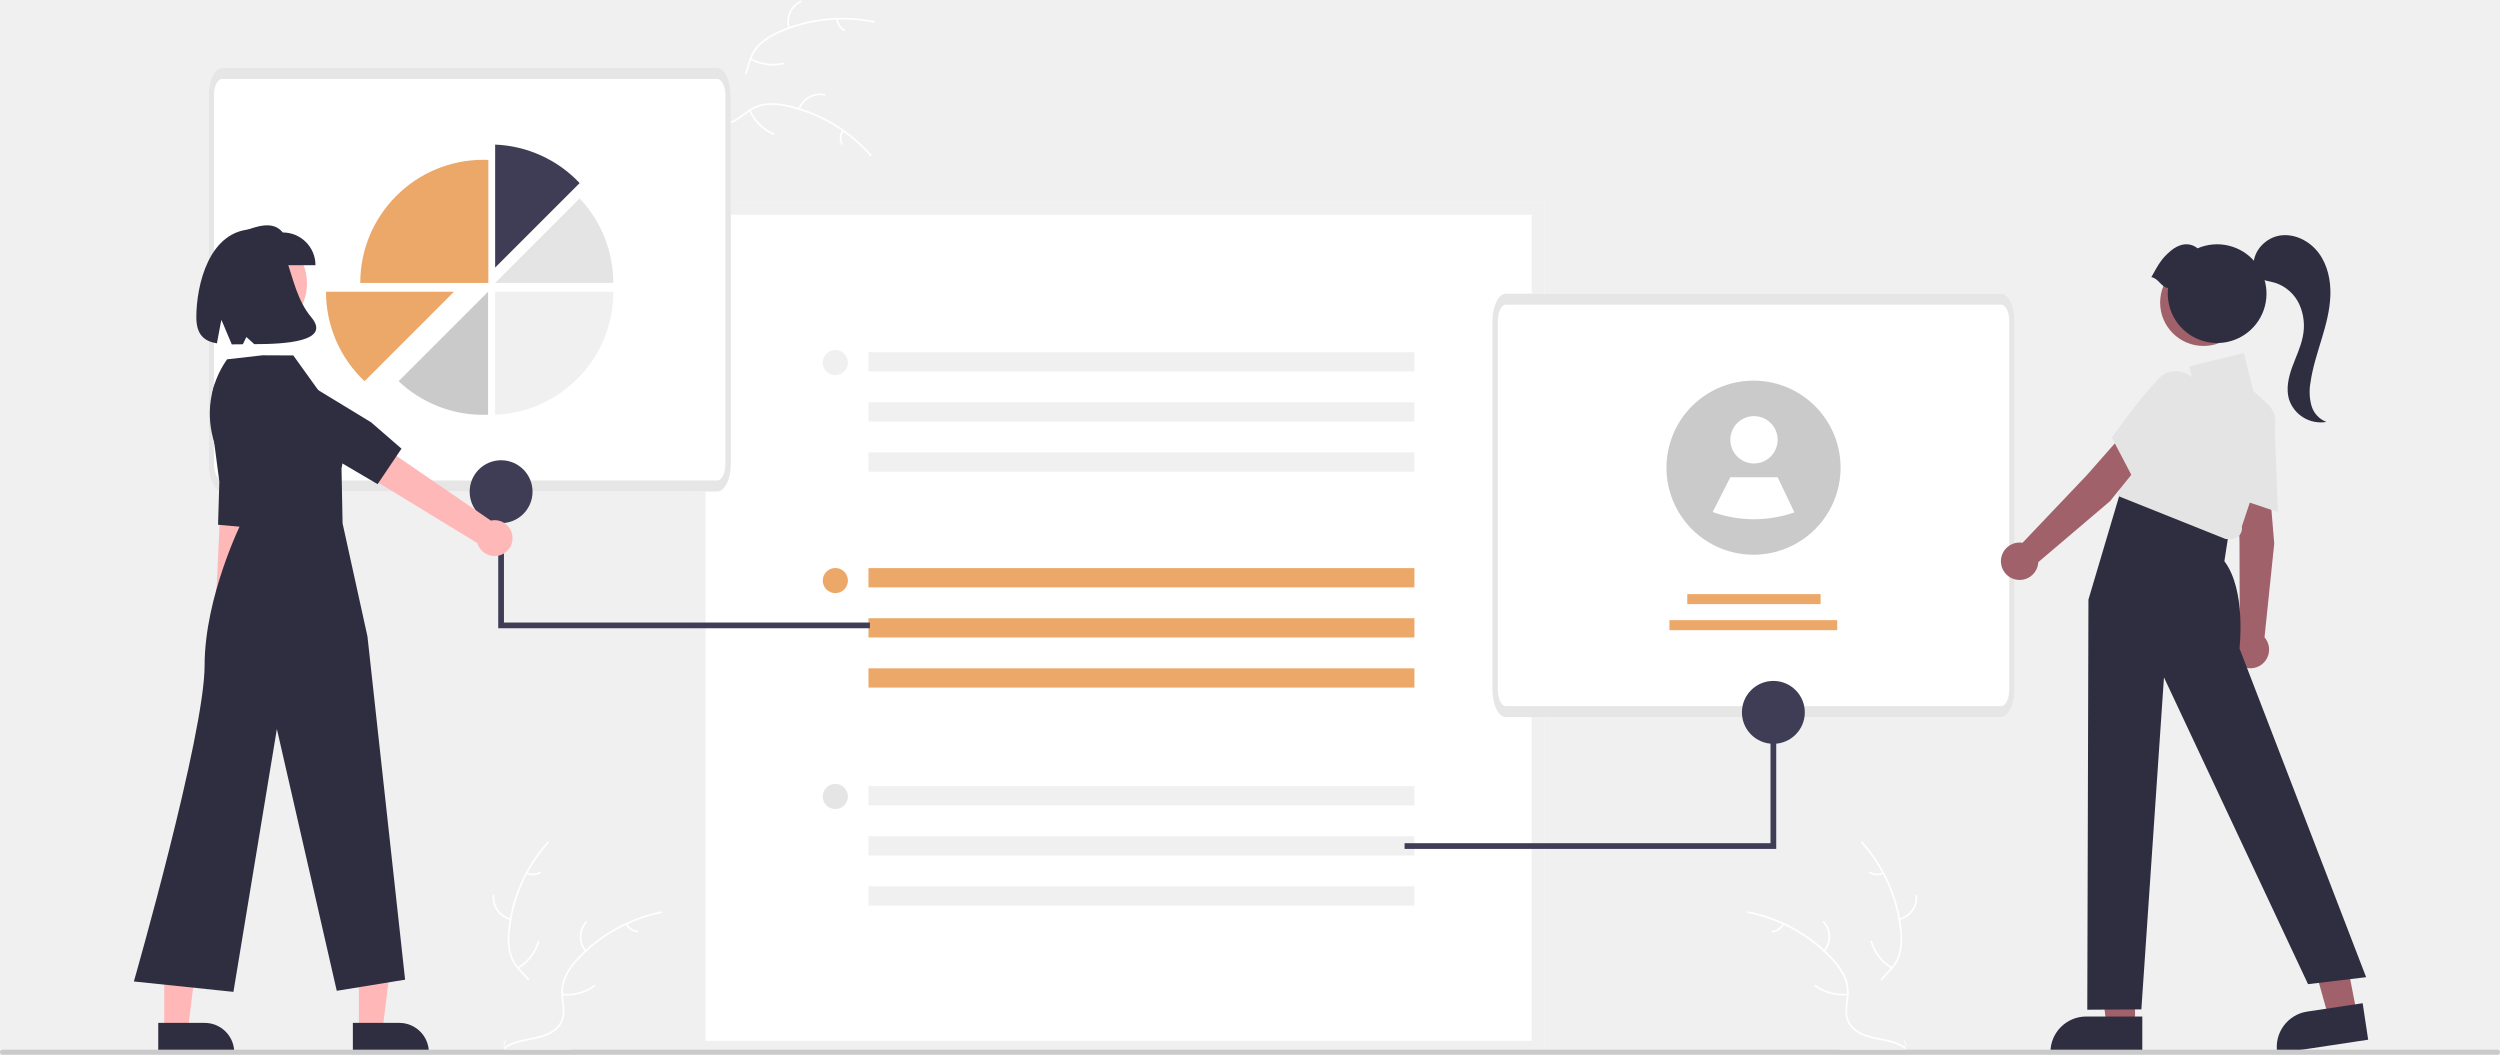
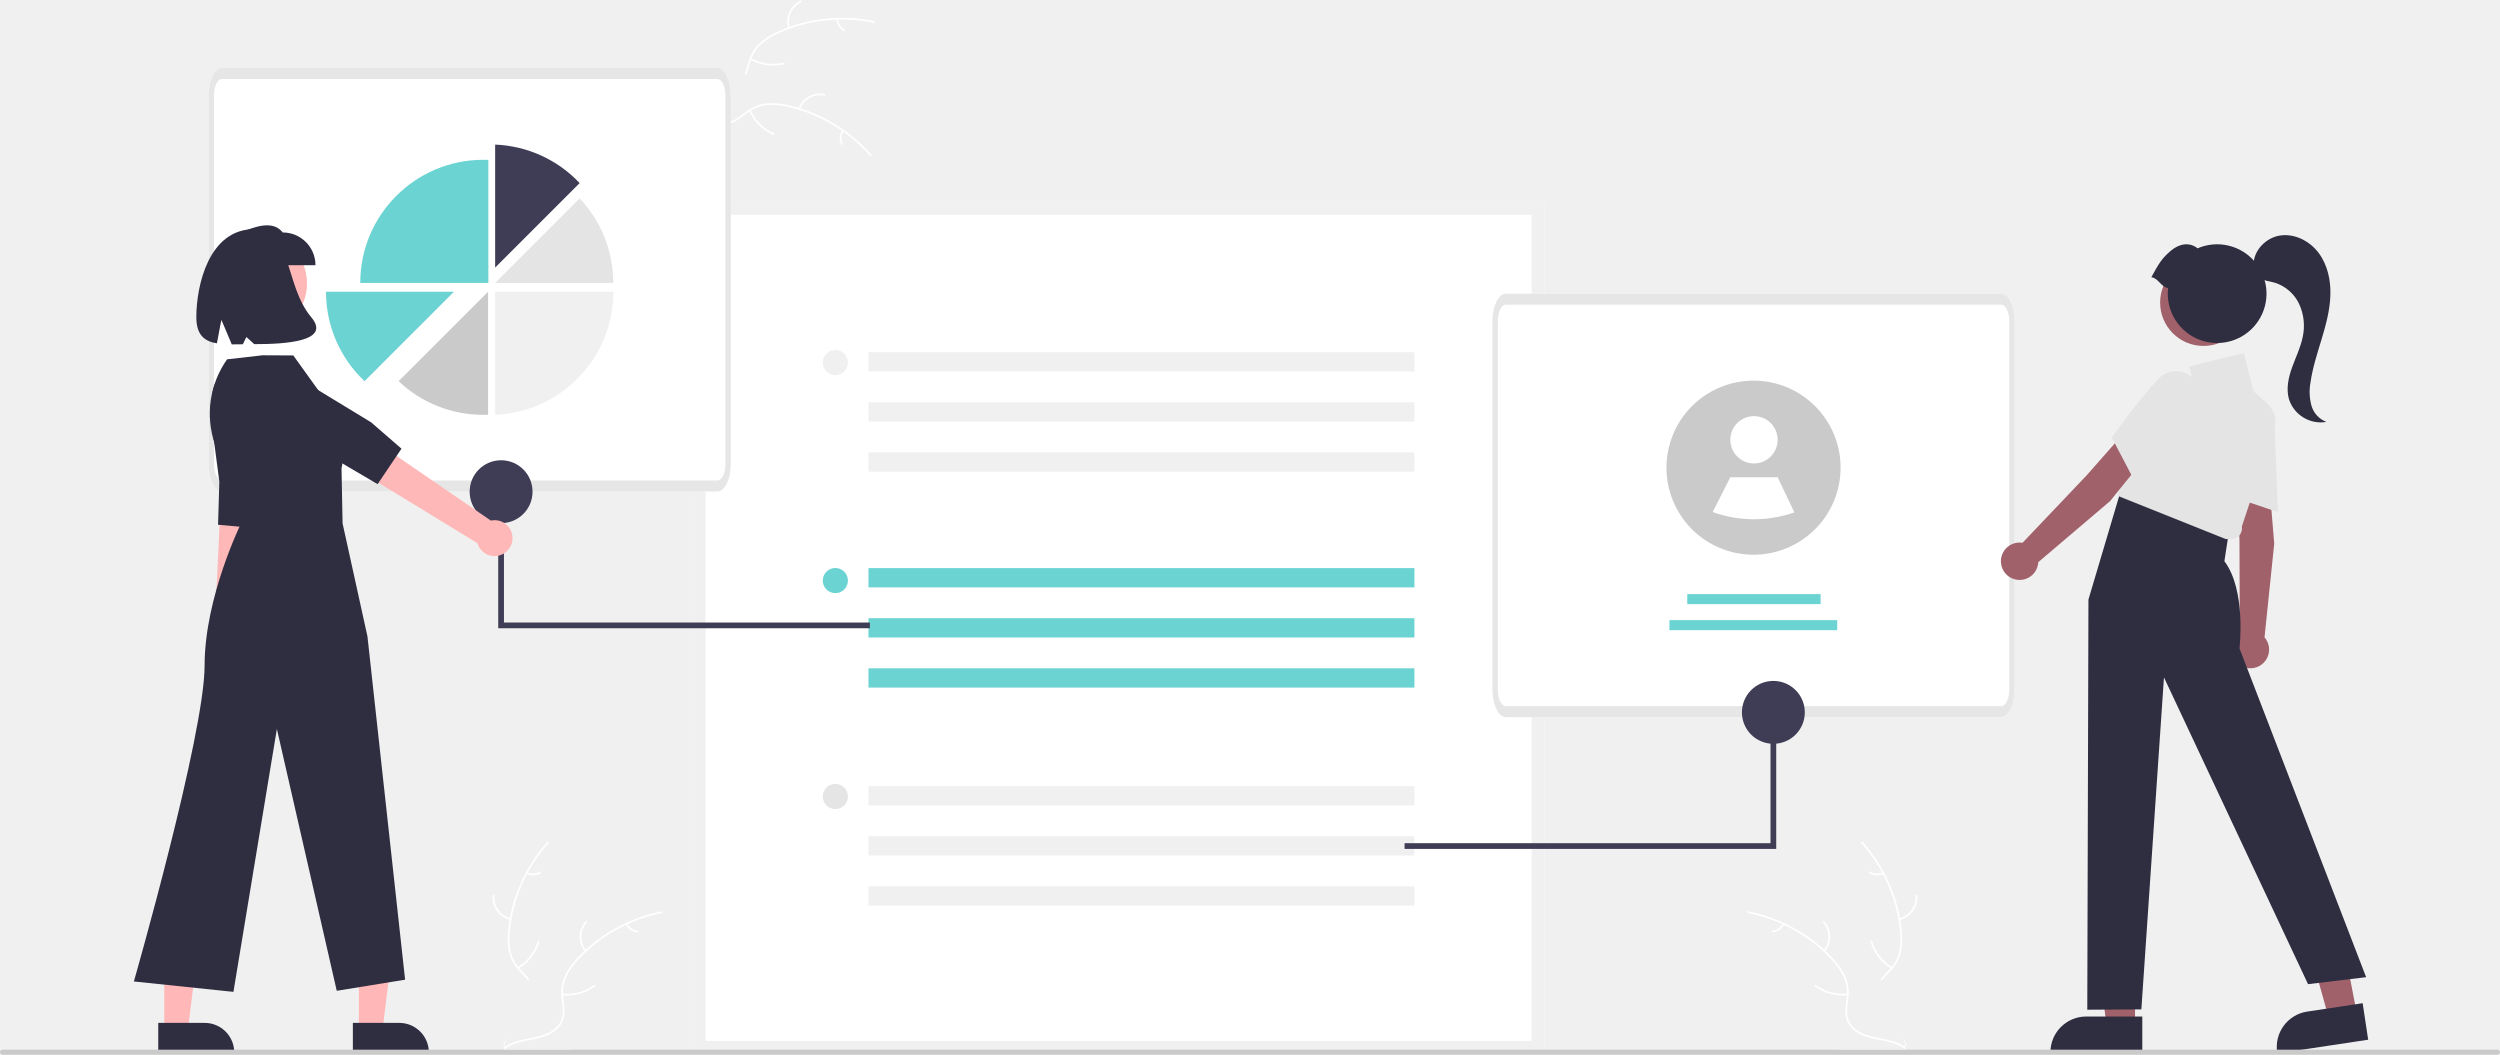
<svg xmlns="http://www.w3.org/2000/svg" data-name="Layer 1" width="997" height="420.619" viewBox="0 0 997 420.619">
  <path d="M405.689,243.604c14.478-6.132,32.627-5.457,44.472,4.882a72.442,72.442,0,0,0-43.053,24.903c-4.209,5.076-8.363,11.16-14.836,12.418-4.028.783-8.235-.565-11.674-2.804-3.438-2.239-6.237-5.312-8.995-8.35l-.96-.356C379.902,261.588,391.211,249.735,405.689,243.604Z" transform="translate(-101.5 -239.6907)" fill="#f0f0f0" />
  <path d="M449.98,248.761a61.918,61.918,0,0,0-37.872,4.121,26.664,26.664,0,0,0-7.075,4.442,15.293,15.293,0,0,0-4.236,6.844c-.772,2.427-1.281,4.999-2.63,7.196a9.364,9.364,0,0,1-6.388,4.223c-3.231.618-6.491.037-9.66-.641-3.518-.753-7.16-1.591-10.736-.708-.433.107-.574-.572-.141-.678,6.222-1.536,12.239,1.885,18.465,1.577,2.905-.144,5.784-1.164,7.524-3.611,1.521-2.139,2.048-4.791,2.809-7.255a16.319,16.319,0,0,1,3.893-6.846,24.65,24.65,0,0,1,6.878-4.698,60.072,60.072,0,0,1,17.999-5.341,63.016,63.016,0,0,1,21.392.718c.436.09.212.747-.22.657Z" transform="translate(-101.5 -239.6907)" fill="#fff" />
  <path d="M415.831,250.944a9.29,9.29,0,0,1,4.884-10.993c.402-.192.72.424.317.617a8.602,8.602,0,0,0-4.522,10.235c.128.427-.551.566-.678.141Z" transform="translate(-101.5 -239.6907)" fill="#fff" />
  <path d="M401.026,262.886a17.905,17.905,0,0,0,12.93,1.759c.434-.105.574.573.141.678a18.624,18.624,0,0,1-13.451-1.858c-.39-.219-.008-.797.38-.58Z" transform="translate(-101.5 -239.6907)" fill="#fff" />
  <path d="M435.681,247.289a5.258,5.258,0,0,0,2.714,4.187c.392.213.01.792-.38.58a5.893,5.893,0,0,1-3.012-4.625.358.358,0,0,1,.269-.41.348.348,0,0,1,.41.269Z" transform="translate(-101.5 -239.6907)" fill="#fff" />
  <path d="M448.744,301.702c-.249-.126-.497-.253-.751-.376a69.251,69.251,0,0,0-10.417-4.204c-.275-.091-.556-.179-.833-.261a73.005,73.005,0,0,0-26.726-2.859,70.898,70.898,0,0,0-10.642,1.669c-4.833,1.14-9.984,2.761-14.77,2.252a12.161,12.161,0,0,1-1.487-.235l-12.833-22.19c-.004-.065-.013-.127-.017-.193l-.553-.863c.178-.055.363-.109.54-.164.103-.032.209-.06.311-.092.069-.02.139-.04.201-.062.023-.007.046-.013.064-.017.062-.022.121-.036.178-.055q1.553-.452,3.117-.884c.005-.003.005-.003.013-.001a104.245,104.245,0,0,1,24.329-3.936c.246-.007.497-.017.749-.014a67.652,67.652,0,0,1,11.021.646,59.809,59.809,0,0,1,5.938,1.167,49.734,49.734,0,0,1,14.301,6.106c8.805,5.529,15.744,13.812,18.096,23.802C448.632,301.192,448.689,301.443,448.744,301.702Z" transform="translate(-101.5 -239.6907)" fill="#f0f0f0" />
  <path d="M448.434,301.815a61.918,61.918,0,0,0-32.72-19.511,26.664,26.664,0,0,0-8.324-.713,15.293,15.293,0,0,0-7.503,2.914c-2.078,1.473-4.033,3.22-6.432,4.162a9.364,9.364,0,0,1-7.643-.474c-2.952-1.452-5.206-3.878-7.327-6.328-2.356-2.719-4.759-5.581-8.146-7.029-.41-.175-.114-.802.296-.627,5.893,2.519,8.637,8.874,13.794,12.376,2.406,1.634,5.319,2.553,8.181,1.647,2.503-.792,4.52-2.592,6.611-4.101a16.319,16.319,0,0,1,7.23-3.123,24.65,24.65,0,0,1,8.321.39,60.072,60.072,0,0,1,17.587,6.572,63.016,63.016,0,0,1,16.648,13.453c.293.334-.28.724-.572.392Z" transform="translate(-101.5 -239.6907)" fill="#fff" />
  <path d="M419.854,282.998a9.29,9.29,0,0,1,10.518-5.837c.437.089.319.772-.118.683a8.602,8.602,0,0,0-9.773,5.45c-.155.418-.781.12-.627-.296Z" transform="translate(-101.5 -239.6907)" fill="#fff" />
  <path d="M400.843,283.619a17.905,17.905,0,0,0,9.265,9.189c.41.177.114.803-.296.627a18.624,18.624,0,0,1-9.621-9.582c-.18-.409.474-.641.652-.234Z" transform="translate(-101.5 -239.6907)" fill="#fff" />
  <path d="M437.904,292.03a5.258,5.258,0,0,0-.354,4.977c.185.407-.469.638-.652.234a5.893,5.893,0,0,1,.38-5.507.358.358,0,0,1,.461-.166.348.348,0,0,1,.166.461Z" transform="translate(-101.5 -239.6907)" fill="#fff" />
  <polygon points="851.45 409.096 840.089 409.096 834.684 365.272 851.452 365.273 851.45 409.096" fill="#a0616a" />
  <path d="M955.848,659.8l-36.635-.001v-.463a14.26,14.26,0,0,1,14.259-14.259h.001l22.375.001Z" transform="translate(-101.5 -239.6907)" fill="#2f2e41" />
  <polygon points="939.916 404.178 928.682 405.876 916.787 363.353 931.514 360.847 939.916 404.178" fill="#a0616a" />
  <path d="M1045.927,654.325l-36.223,5.475-.069-.458a14.26,14.26,0,0,1,11.967-16.23l.001-0,22.124-3.344Z" transform="translate(-101.5 -239.6907)" fill="#2f2e41" />
  <path d="M717.34,659.8H377.849v-339.491H717.34Z" transform="translate(-101.5 -239.6907)" fill="#fff" />
  <path d="M717.34,659.8H377.849v-339.491H717.34Zm-334.475-5.016H712.324V325.325H382.865Z" transform="translate(-101.5 -239.6907)" fill="#f0f0f0" />
-   <rect x="346.347" y="226.561" width="217.726" height="7.686" fill="#eca869" />
-   <rect x="346.347" y="246.545" width="217.726" height="7.686" fill="#eca869" />
-   <rect x="346.347" y="266.528" width="217.726" height="7.686" fill="#eca869" />
-   <circle cx="333.131" cy="231.53" r="5.016" fill="#eca869" />
+   <rect x="346.347" y="226.561" width="217.726" height="7.686" fill="#6bd3d2" />
+   <rect x="346.347" y="246.545" width="217.726" height="7.686" fill="#6bd3d2" />
+   <rect x="346.347" y="266.528" width="217.726" height="7.686" fill="#6bd3d2" />
+   <circle cx="333.131" cy="231.53" r="5.016" fill="#6bd3d2" />
  <rect x="346.347" y="140.454" width="217.726" height="7.686" fill="#f0f0f0" />
  <rect x="346.347" y="160.437" width="217.726" height="7.686" fill="#f0f0f0" />
  <rect x="346.347" y="180.421" width="217.726" height="7.686" fill="#f0f0f0" />
  <circle cx="333.131" cy="144.587" r="5.016" fill="#f0f0f0" />
  <rect x="346.347" y="313.505" width="217.726" height="7.686" fill="#f0f0f0" />
  <rect x="346.347" y="333.488" width="217.726" height="7.686" fill="#f0f0f0" />
  <rect x="346.347" y="353.471" width="217.726" height="7.686" fill="#f0f0f0" />
  <circle cx="333.131" cy="317.638" r="5.016" fill="#e5e5e5" />
  <path id="a663a212-5a7a-4ecb-8a2f-6fa6ae0edb66-54" data-name="Path 138" d="M899.578,525.691H702.044c-2.959-.008-5.358-4.913-5.362-10.97V367.766c0-6.056,2.402-10.96,5.362-10.97H899.578c2.959.008,5.358,4.913,5.362,10.97V514.719C904.936,520.775,902.533,525.683,899.578,525.691Z" transform="translate(-101.5 -239.6907)" fill="#fff" />
  <path id="a98f1666-d830-4ea5-aaaf-8bede3f0142e-55" data-name="Path 138" d="M899.578,525.691H702.044c-2.959-.008-5.358-4.913-5.362-10.97V367.766c0-6.056,2.402-10.96,5.362-10.97H899.578c2.959.008,5.358,4.913,5.362,10.97V514.719C904.936,520.775,902.533,525.683,899.578,525.691ZM702.044,361.184c-1.776,0-3.215,2.949-3.218,6.582v146.953c0,3.633,1.441,6.579,3.218,6.582H899.578c1.776,0,3.215-2.948,3.218-6.582V367.766c0-3.633-1.441-6.579-3.218-6.582Z" transform="translate(-101.5 -239.6907)" fill="#e6e6e6" />
-   <rect x="672.885" y="236.928" width="53.171" height="3.996" fill="#eca869" />
-   <rect x="665.77" y="247.313" width="66.916" height="3.996" fill="#eca869" />
+   <rect x="672.885" y="236.928" width="53.171" height="3.996" fill="#6bd3d2" />
+   <rect x="665.77" y="247.313" width="66.916" height="3.996" fill="#6bd3d2" />
  <path d="M835.529,426.205a34.731,34.731,0,0,1-51.18,30.575l-.007-.007a34.72,34.72,0,1,1,51.187-30.569Z" transform="translate(-101.5 -239.6907)" fill="#cacaca" />
  <circle cx="699.488" cy="175.391" r="9.438" fill="#fff" />
  <path d="M817.103,444.021a48.645,48.645,0,0,1-32.577-.126l-.007-.005,7.031-13.879h18.876Z" transform="translate(-101.5 -239.6907)" fill="#fff" />
  <polygon points="560.144 338.547 708.36 338.547 708.36 273.559 706.079 273.559 706.079 336.266 560.144 336.266 560.144 338.547" fill="#3f3d56" />
  <circle cx="707.22" cy="284.089" r="12.541" fill="#3f3d56" />
  <path id="afd00def-263c-4571-9f5d-7c41b30310dc-56" data-name="Path 138" d="M387.578,435.691H190.044c-2.959-.008-5.358-4.913-5.362-10.97V277.766c0-6.056,2.402-10.96,5.362-10.97H387.578c2.959.008,5.358,4.913,5.362,10.97V424.719C392.936,430.775,390.533,435.683,387.578,435.691Z" transform="translate(-101.5 -239.6907)" fill="#fff" />
  <path id="e92130d0-80d8-429c-a3ca-73c1ffe05a6e-57" data-name="Path 138" d="M387.578,435.691H190.044c-2.959-.008-5.358-4.913-5.362-10.97V277.766c0-6.056,2.402-10.96,5.362-10.97H387.578c2.959.008,5.358,4.913,5.362,10.97V424.719C392.936,430.775,390.533,435.683,387.578,435.691ZM190.044,271.184c-1.776,0-3.215,2.949-3.218,6.582v146.953c0,3.633,1.441,6.579,3.218,6.582H387.578c1.776,0,3.215-2.948,3.218-6.582V277.766c0-3.633-1.441-6.579-3.218-6.582Z" transform="translate(-101.5 -239.6907)" fill="#e6e6e6" />
  <path d="M332.664,312.705a48.949,48.949,0,0,0-33.701-15.35v49.051Z" transform="translate(-101.5 -239.6907)" fill="#3f3d56" />
  <path d="M332.664,318.813l-33.701,33.701h47.098A48.923,48.923,0,0,0,332.664,318.813Z" transform="translate(-101.5 -239.6907)" fill="#e4e4e4" />
  <path d="M346.111,356.038a49.226,49.226,0,0,1-.845,9.113c-.044.238-.09.473-.138.709a48.694,48.694,0,0,1-5.682,14.889c-.143.248-.291.495-.44.738v.002A49.246,49.246,0,0,1,329.148,393.152c-.192.168-.384.333-.578.495a48.88,48.88,0,0,1-29.608,11.441V356.038Z" transform="translate(-101.5 -239.6907)" fill="#f0f0f0" />
  <path d="M294.198,405.131c.652,0,1.3-.017,1.946-.042v-49.053l-35.673,35.673A48.924,48.924,0,0,0,294.198,405.131Z" transform="translate(-101.5 -239.6907)" fill="#cacaca" />
-   <path d="M294.265,303.419a49.094,49.094,0,0,0-49.094,49.094h51.091V303.463C295.599,303.437,294.934,303.419,294.265,303.419Z" transform="translate(-101.5 -239.6907)" fill="#eca869" />
-   <path d="M282.552,356.038l-10.322,10.322-.338.338-.007.007-9.001,8.999-.342.342-9.725,9.725-.342.342v.002l-5.597,5.594a48.953,48.953,0,0,1-15.368-35.671Z" transform="translate(-101.5 -239.6907)" fill="#eca869" />
+   <path d="M294.265,303.419a49.094,49.094,0,0,0-49.094,49.094h51.091V303.463C295.599,303.437,294.934,303.419,294.265,303.419Z" transform="translate(-101.5 -239.6907)" fill="#6bd3d2" />
+   <path d="M282.552,356.038l-10.322,10.322-.338.338-.007.007-9.001,8.999-.342.342-9.725,9.725-.342.342v.002l-5.597,5.594a48.953,48.953,0,0,1-15.368-35.671Z" transform="translate(-101.5 -239.6907)" fill="#6bd3d2" />
  <polygon points="346.913 250.547 198.698 250.547 198.698 185.559 200.978 185.559 200.978 248.266 346.913 248.266 346.913 250.547" fill="#3f3d56" />
  <circle cx="199.838" cy="196.089" r="12.541" fill="#3f3d56" />
  <path d="M1006.385,431.608l-12.615,3.305.839,20.453.104,37.238a7.463,7.463,0,1,0,9.877,1.241l3.877-37.374Z" transform="translate(-101.5 -239.6907)" fill="#a0616a" />
  <path d="M1009.915,443.906l-18.439-6.209-.043-.278c-.027-.175-2.732-17.639-2.699-29.62a9.18,9.18,0,0,1,3.06-7.099,9.628,9.628,0,0,1,10.422-1.676,10.298,10.298,0,0,1,6.366,9.158Z" transform="translate(-101.5 -239.6907)" fill="#e4e4e4" />
  <path d="M975.611,442.192l-28.203-7.3-13.037,43.907-.463,163.569,21.567-.135,9.015-132.389,57.458,122.329,23.168-2.78L994.609,498.26s2.78-23.168-6.024-34.753l1.853-12.048Z" transform="translate(-101.5 -239.6907)" fill="#2f2e41" />
  <path d="M991.274,454.703l-2.134-.033-43.341-17.324,20.735-46.181,9.844,1.789-1.792-7.169,21.752-5.317,3.785,15.138,5.585,5.076a9.819,9.819,0,0,1,2.708,10.363l-12.864,38.594a4.337,4.337,0,0,1-4.276,5.064Z" transform="translate(-101.5 -239.6907)" fill="#e4e4e4" />
  <path d="M958.679,420.123l-11.402-6.329-13.527,15.363-25.658,26.988a7.463,7.463,0,1,0,6.281,7.722l28.63-24.335Z" transform="translate(-101.5 -239.6907)" fill="#a0616a" />
  <path d="M952.732,431.451l-9.037-17.23.161-.231c.101-.145,10.215-14.638,18.518-23.275a9.18,9.18,0,0,1,7.117-3.017,9.633,9.633,0,0,1,8.691,5.99,10.297,10.297,0,0,1-1.727,11.018Z" transform="translate(-101.5 -239.6907)" fill="#e4e4e4" />
  <circle cx="878.743" cy="120.678" r="17.283" fill="#a0616a" />
  <path d="M959.446,350.235c2.906-5.203,4.018-7.376,7.766-10.54,3.314-2.798,7.39-3.62,10.677-.969a19.688,19.688,0,1,1-11.88,18.072,19.851,19.851,0,0,1,.134-2.226C963.286,354.171,962.304,350.636,959.446,350.235Z" transform="translate(-101.5 -239.6907)" fill="#2f2e41" />
  <path d="M195.092,501.322a6.492,6.492,0,0,0,1.546-9.835l8.437-84.666-14.088.935-3.903,83.37a6.528,6.528,0,0,0,8.008,10.196Z" transform="translate(-101.5 -239.6907)" fill="#ffb8b8" />
  <path d="M185.279,403.686l3.694,28.072-.513,17.205,15.495,1.419,3.105-14.31,1.711-37.884a11.305,11.305,0,0,0-9.988-11.74h0a11.305,11.305,0,0,0-12.513,9.747Z" transform="translate(-101.5 -239.6907)" fill="#2f2e41" />
  <polygon points="143.119 410.998 152.518 410.998 156.989 374.744 143.117 374.744 143.119 410.998" fill="#ffb7b7" />
  <path d="M242.221,647.62l18.511-.001h.001a11.797,11.797,0,0,1,11.796,11.796v.383l-30.307.001Z" transform="translate(-101.5 -239.6907)" fill="#2f2e41" />
  <polygon points="65.508 410.998 74.907 410.998 79.378 374.744 65.506 374.744 65.508 410.998" fill="#ffb7b7" />
  <path d="M164.61,647.62l18.511-.001h.001a11.797,11.797,0,0,1,11.796,11.796v.383l-30.307.001Z" transform="translate(-101.5 -239.6907)" fill="#2f2e41" />
  <circle cx="102.058" cy="113.036" r="20.378" fill="#ffb8b8" />
  <path d="M206.191,381.378l-14.142,1.616,0,0a37.633,37.633,0,0,0-4.812,33.982l10.671,30.87s-14.813,29.696-14.813,57.268-28.211,125.988-28.211,125.988L194.593,635.244l17.327-104.841,23.877,104.419,27.258-4.437L248.041,493.48l-9.92-45.061-.423-21.975s4.218-16.489-6.339-27.046l-12.889-17.96Z" transform="translate(-101.5 -239.6907)" fill="#2f2e41" />
  <path d="M305.888,453.971a7.114,7.114,0,0,0-8.635-6.665l-76.902-52.697-6.522,14.028L291.875,456.296a7.152,7.152,0,0,0,14.013-2.324Z" transform="translate(-101.5 -239.6907)" fill="#ffb8b8" />
  <path d="M206.912,411.977l28.917,11.236,16.26,9.554,9.524-14.14-12.113-10.52-35.497-21.596a12.387,12.387,0,0,0-16.54,3.414l0,0a12.387,12.387,0,0,0,2.775,17.156Z" transform="translate(-101.5 -239.6907)" fill="#2f2e41" />
  <path d="M227.313,345.449H197.367V332.396c6.573-2.611,13.004-4.832,16.892,0a13.053,13.053,0,0,1,13.053,13.053Z" transform="translate(-101.5 -239.6907)" fill="#2f2e41" />
  <path d="M202.709,331.092c-17.902.079-22.913,22.439-22.913,35.099,0,7.06,3.193,9.585,8.21,10.439l1.772-9.45,4.15,9.856c1.409.007,2.89-.02,4.425-.049l1.407-2.897,3.138,2.845c12.567.019,30.829-1.103,22.724-10.745C214.764,353.274,218.313,331.023,202.709,331.092Z" transform="translate(-101.5 -239.6907)" fill="#2f2e41" />
  <path d="M1023.278,401.362a20.994,20.994,0,0,1-.346-9.178c.835-5.886,2.713-11.563,4.432-17.254,1.718-5.691,3.293-11.494,3.492-17.435.198-5.941-1.09-12.1-4.632-16.874-3.543-4.774-9.583-7.902-15.459-7.004-5.615.858-10.518,5.922-10.547,11.541-1.005,1.819.293,4.302,2.142,5.381,1.939,1.131,4.277,1.282,6.428,1.925a16.115,16.115,0,0,1,9.657,8.547,20.834,20.834,0,0,1,1.4,12.977c-.847,4.229-2.796,8.142-4.256,12.2-1.461,4.058-2.438,8.513-1.264,12.663a13.336,13.336,0,0,0,14.946,9.107A9.846,9.846,0,0,1,1023.278,401.362Z" transform="translate(-101.5 -239.6907)" fill="#2f2e41" />
  <path d="M1097.5,660.309h-995a1,1,0,0,1,0-2h995a1,1,0,0,1,0,2Z" transform="translate(-101.5 -239.6907)" fill="#cacaca" />
  <path d="M870.464,611.694c-1.94-15.603-11.61-30.976-26.49-36.054a72.442,72.442,0,0,1-.004,49.736c-2.287,6.185-5.474,12.826-3.323,19.06,1.338,3.879,4.612,6.846,8.271,8.702,3.66,1.856,7.721,2.74,11.731,3.607l.789.653C867.806,643.021,872.404,627.297,870.464,611.694Z" transform="translate(-101.5 -239.6907)" fill="#f0f0f0" />
  <path d="M843.826,575.935a61.918,61.918,0,0,1,15.393,34.848,26.664,26.664,0,0,1-.303,8.349,15.293,15.293,0,0,1-3.804,7.093c-1.714,1.884-3.686,3.612-4.913,5.879a9.364,9.364,0,0,0-.457,7.644c1.083,3.106,3.218,5.638,5.391,8.041,2.413,2.668,4.962,5.402,5.988,8.94.124.429.782.211.658-.217-1.785-6.155-7.76-9.651-10.609-15.195-1.33-2.587-1.888-5.59-.641-8.321,1.09-2.388,3.122-4.172,4.874-6.064a16.319,16.319,0,0,0,3.977-6.797,24.65,24.65,0,0,0,.623-8.306,60.071,60.071,0,0,0-4.387-18.255,63.016,63.016,0,0,0-11.331-18.159c-.296-.332-.753.19-.459.52Z" transform="translate(-101.5 -239.6907)" fill="#fff" />
  <path d="M859.032,606.589a9.29,9.29,0,0,0,7.071-9.731c-.035-.444-.728-.41-.692.035a8.602,8.602,0,0,1-6.596,9.039c-.434.103-.214.761.217.658Z" transform="translate(-101.5 -239.6907)" fill="#fff" />
  <path d="M856.107,625.384a17.905,17.905,0,0,1-7.996-10.312c-.126-.428-.784-.21-.658.217a18.624,18.624,0,0,0,8.342,10.714c.384.228.694-.392.312-.619Z" transform="translate(-101.5 -239.6907)" fill="#fff" />
  <path d="M852.259,587.576a5.258,5.258,0,0,1-4.983-.253c-.381-.233-.69.388-.312.619a5.892,5.892,0,0,0,5.512.292.358.358,0,0,0,.22-.438.348.348,0,0,0-.438-.22Z" transform="translate(-101.5 -239.6907)" fill="#fff" />
  <path d="M798.616,603.509c.234.152.468.304.702.462a69.252,69.252,0,0,1,8.854,6.913c.216.193.433.392.643.591a73.006,73.006,0,0,1,15.855,21.704,70.897,70.897,0,0,1,3.884,10.048c1.433,4.755,2.608,10.024,5.445,13.914a12.163,12.163,0,0,0,.948,1.17h25.634c.058-.029.117-.053.175-.082l1.023.047c-.041-.181-.088-.368-.129-.55-.023-.105-.053-.211-.076-.316-.017-.07-.035-.14-.047-.205-.006-.023-.012-.047-.017-.064-.012-.064-.029-.123-.041-.181q-.386-1.57-.795-3.141c0-.006,0-.006-.006-.012a104.244,104.244,0,0,0-8.773-23.031c-.117-.216-.234-.439-.363-.655a67.653,67.653,0,0,0-6.077-9.217,59.811,59.811,0,0,0-3.983-4.556,49.734,49.734,0,0,0-12.446-9.323c-9.194-4.854-19.838-6.714-29.664-3.749C799.113,603.351,798.867,603.427,798.616,603.509Z" transform="translate(-101.5 -239.6907)" fill="#f0f0f0" />
  <path d="M798.674,603.834a61.918,61.918,0,0,1,33.271,18.556,26.664,26.664,0,0,1,4.784,6.849,15.293,15.293,0,0,1,1.234,7.954c-.235,2.536-.769,5.103-.383,7.652a9.364,9.364,0,0,0,4.237,6.379c2.735,1.828,5.963,2.564,9.146,3.175,3.533.678,7.214,1.326,10.163,3.533.357.267.751-.303.395-.57-5.131-3.84-12.006-3.034-17.619-5.745-2.619-1.265-4.873-3.327-5.522-6.257-.567-2.563-.019-5.21.241-7.776a16.319,16.319,0,0,0-.917-7.822,24.65,24.65,0,0,0-4.503-7.007A60.072,60.072,0,0,0,818.707,610.82a63.016,63.016,0,0,0-19.98-7.677c-.436-.087-.487.605-.053.691Z" transform="translate(-101.5 -239.6907)" fill="#fff" />
  <path d="M829.271,619.154a9.29,9.29,0,0,0-.213-12.027c-.296-.334-.828.11-.532.444a8.602,8.602,0,0,1,.175,11.188c-.284.344.287.736.57.395Z" transform="translate(-101.5 -239.6907)" fill="#fff" />
  <path d="M838.251,635.922a17.905,17.905,0,0,1-12.593-3.42c-.358-.266-.752.304-.395.57a18.624,18.624,0,0,0,13.111,3.532c.444-.049.318-.731-.124-.682Z" transform="translate(-101.5 -239.6907)" fill="#fff" />
  <path d="M812.415,608.051a5.258,5.258,0,0,1-4.131,2.798c-.444.044-.318.725.124.682a5.893,5.893,0,0,0,4.577-3.085.358.358,0,0,0-.088-.482.348.348,0,0,0-.482.088Z" transform="translate(-101.5 -239.6907)" fill="#fff" />
  <path d="M293.594,611.694c1.94-15.603,11.61-30.976,26.49-36.054a72.442,72.442,0,0,0,.004,49.736c2.287,6.185,5.474,12.826,3.323,19.06-1.338,3.879-4.612,6.846-8.271,8.702-3.66,1.856-7.721,2.74-11.731,3.607l-.789.653C296.252,643.021,291.653,627.297,293.594,611.694Z" transform="translate(-101.5 -239.6907)" fill="#f0f0f0" />
  <path d="M320.232,575.935A61.918,61.918,0,0,0,304.839,610.783a26.664,26.664,0,0,0,.303,8.349,15.293,15.293,0,0,0,3.804,7.093c1.714,1.884,3.686,3.612,4.913,5.879a9.364,9.364,0,0,1,.457,7.644c-1.083,3.106-3.217,5.638-5.391,8.041-2.413,2.668-4.962,5.402-5.988,8.94-.124.429-.782.211-.658-.217,1.785-6.155,7.76-9.651,10.609-15.195,1.33-2.587,1.888-5.59.641-8.321-1.09-2.388-3.122-4.172-4.874-6.064a16.319,16.319,0,0,1-3.977-6.797,24.65,24.65,0,0,1-.623-8.306,60.071,60.071,0,0,1,4.387-18.255,63.016,63.016,0,0,1,11.331-18.159c.296-.332.753.19.459.52Z" transform="translate(-101.5 -239.6907)" fill="#fff" />
  <path d="M305.026,606.589a9.29,9.29,0,0,1-7.071-9.731c.035-.444.728-.41.692.035a8.602,8.602,0,0,0,6.596,9.039c.434.103.214.761-.217.658Z" transform="translate(-101.5 -239.6907)" fill="#fff" />
  <path d="M307.951,625.384a17.905,17.905,0,0,0,7.996-10.312c.126-.428.784-.21.658.217a18.624,18.624,0,0,1-8.342,10.714c-.384.228-.694-.392-.312-.619Z" transform="translate(-101.5 -239.6907)" fill="#fff" />
  <path d="M311.799,587.576a5.258,5.258,0,0,0,4.983-.253c.381-.233.69.388.312.619a5.892,5.892,0,0,1-5.512.292.358.358,0,0,1-.22-.438.348.348,0,0,1,.438-.22Z" transform="translate(-101.5 -239.6907)" fill="#fff" />
  <path d="M365.441,603.509c-.234.152-.468.304-.702.462a69.251,69.251,0,0,0-8.854,6.913c-.216.193-.433.392-.643.591a73.005,73.005,0,0,0-15.855,21.704,70.897,70.897,0,0,0-3.884,10.048c-1.433,4.755-2.608,10.024-5.445,13.914a12.163,12.163,0,0,1-.948,1.17H303.476c-.058-.029-.117-.053-.175-.082l-1.023.047c.041-.181.088-.368.129-.55.023-.105.053-.211.076-.316.017-.07.035-.14.047-.205.006-.023.012-.047.017-.064.012-.064.029-.123.041-.181q.386-1.57.795-3.141c0-.006,0-.006.006-.012a104.244,104.244,0,0,1,8.773-23.031c.117-.216.234-.439.363-.655a67.652,67.652,0,0,1,6.077-9.217,59.806,59.806,0,0,1,3.983-4.556,49.734,49.734,0,0,1,12.446-9.323c9.194-4.854,19.838-6.714,29.664-3.749C364.944,603.351,365.19,603.427,365.441,603.509Z" transform="translate(-101.5 -239.6907)" fill="#f0f0f0" />
  <path d="M365.384,603.834a61.918,61.918,0,0,0-33.271,18.556,26.664,26.664,0,0,0-4.784,6.849,15.293,15.293,0,0,0-1.234,7.954c.235,2.536.769,5.103.383,7.652a9.364,9.364,0,0,1-4.237,6.379c-2.735,1.828-5.963,2.564-9.146,3.175-3.533.678-7.214,1.326-10.163,3.533-.357.267-.751-.303-.395-.57,5.131-3.84,12.006-3.034,17.619-5.745,2.619-1.265,4.873-3.327,5.522-6.257.567-2.563.019-5.21-.241-7.776a16.319,16.319,0,0,1,.917-7.822,24.65,24.65,0,0,1,4.503-7.007,60.071,60.071,0,0,1,14.494-11.934,63.016,63.016,0,0,1,19.98-7.677c.436-.087.487.605.053.691Z" transform="translate(-101.5 -239.6907)" fill="#fff" />
  <path d="M334.787,619.154a9.29,9.29,0,0,1,.213-12.027c.296-.334.828.11.532.444a8.602,8.602,0,0,0-.175,11.188c.284.344-.287.736-.57.395Z" transform="translate(-101.5 -239.6907)" fill="#fff" />
  <path d="M325.806,635.922a17.905,17.905,0,0,0,12.593-3.42c.358-.266.752.304.395.57a18.624,18.624,0,0,1-13.111,3.532c-.444-.049-.318-.731.124-.682Z" transform="translate(-101.5 -239.6907)" fill="#fff" />
  <path d="M351.642,608.051a5.258,5.258,0,0,0,4.131,2.798c.444.044.318.725-.124.682a5.892,5.892,0,0,1-4.577-3.085.358.358,0,0,1,.088-.482.348.348,0,0,1,.482.088Z" transform="translate(-101.5 -239.6907)" fill="#fff" />
</svg>
